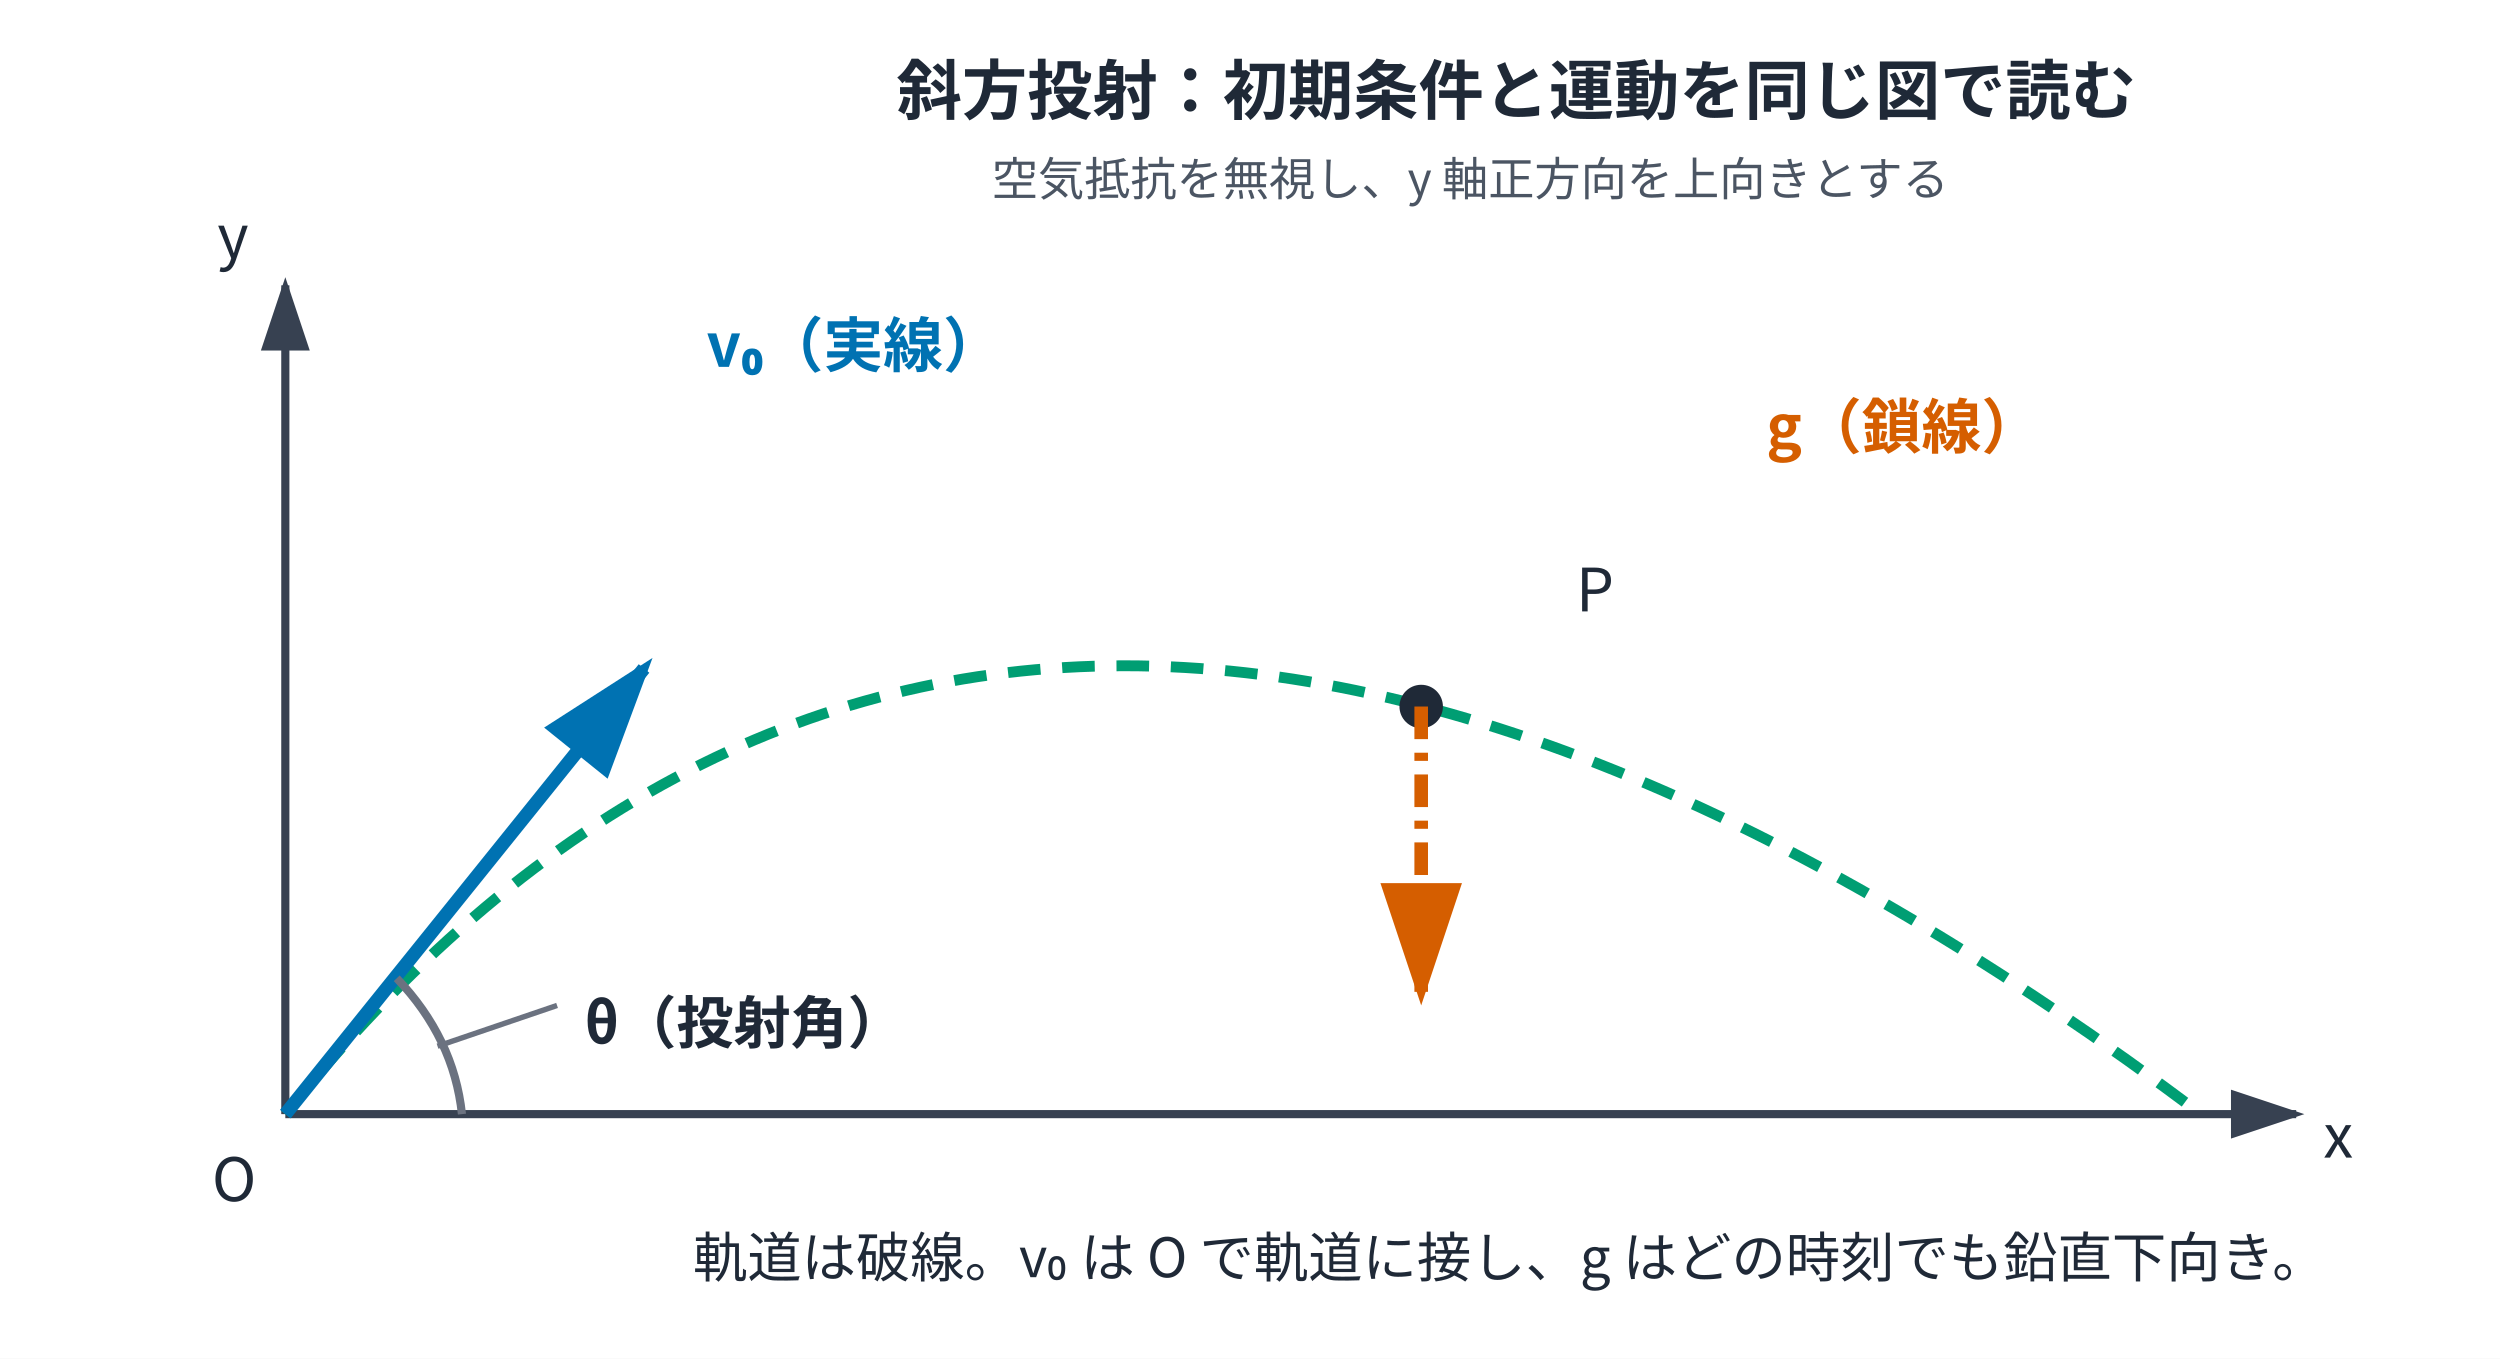
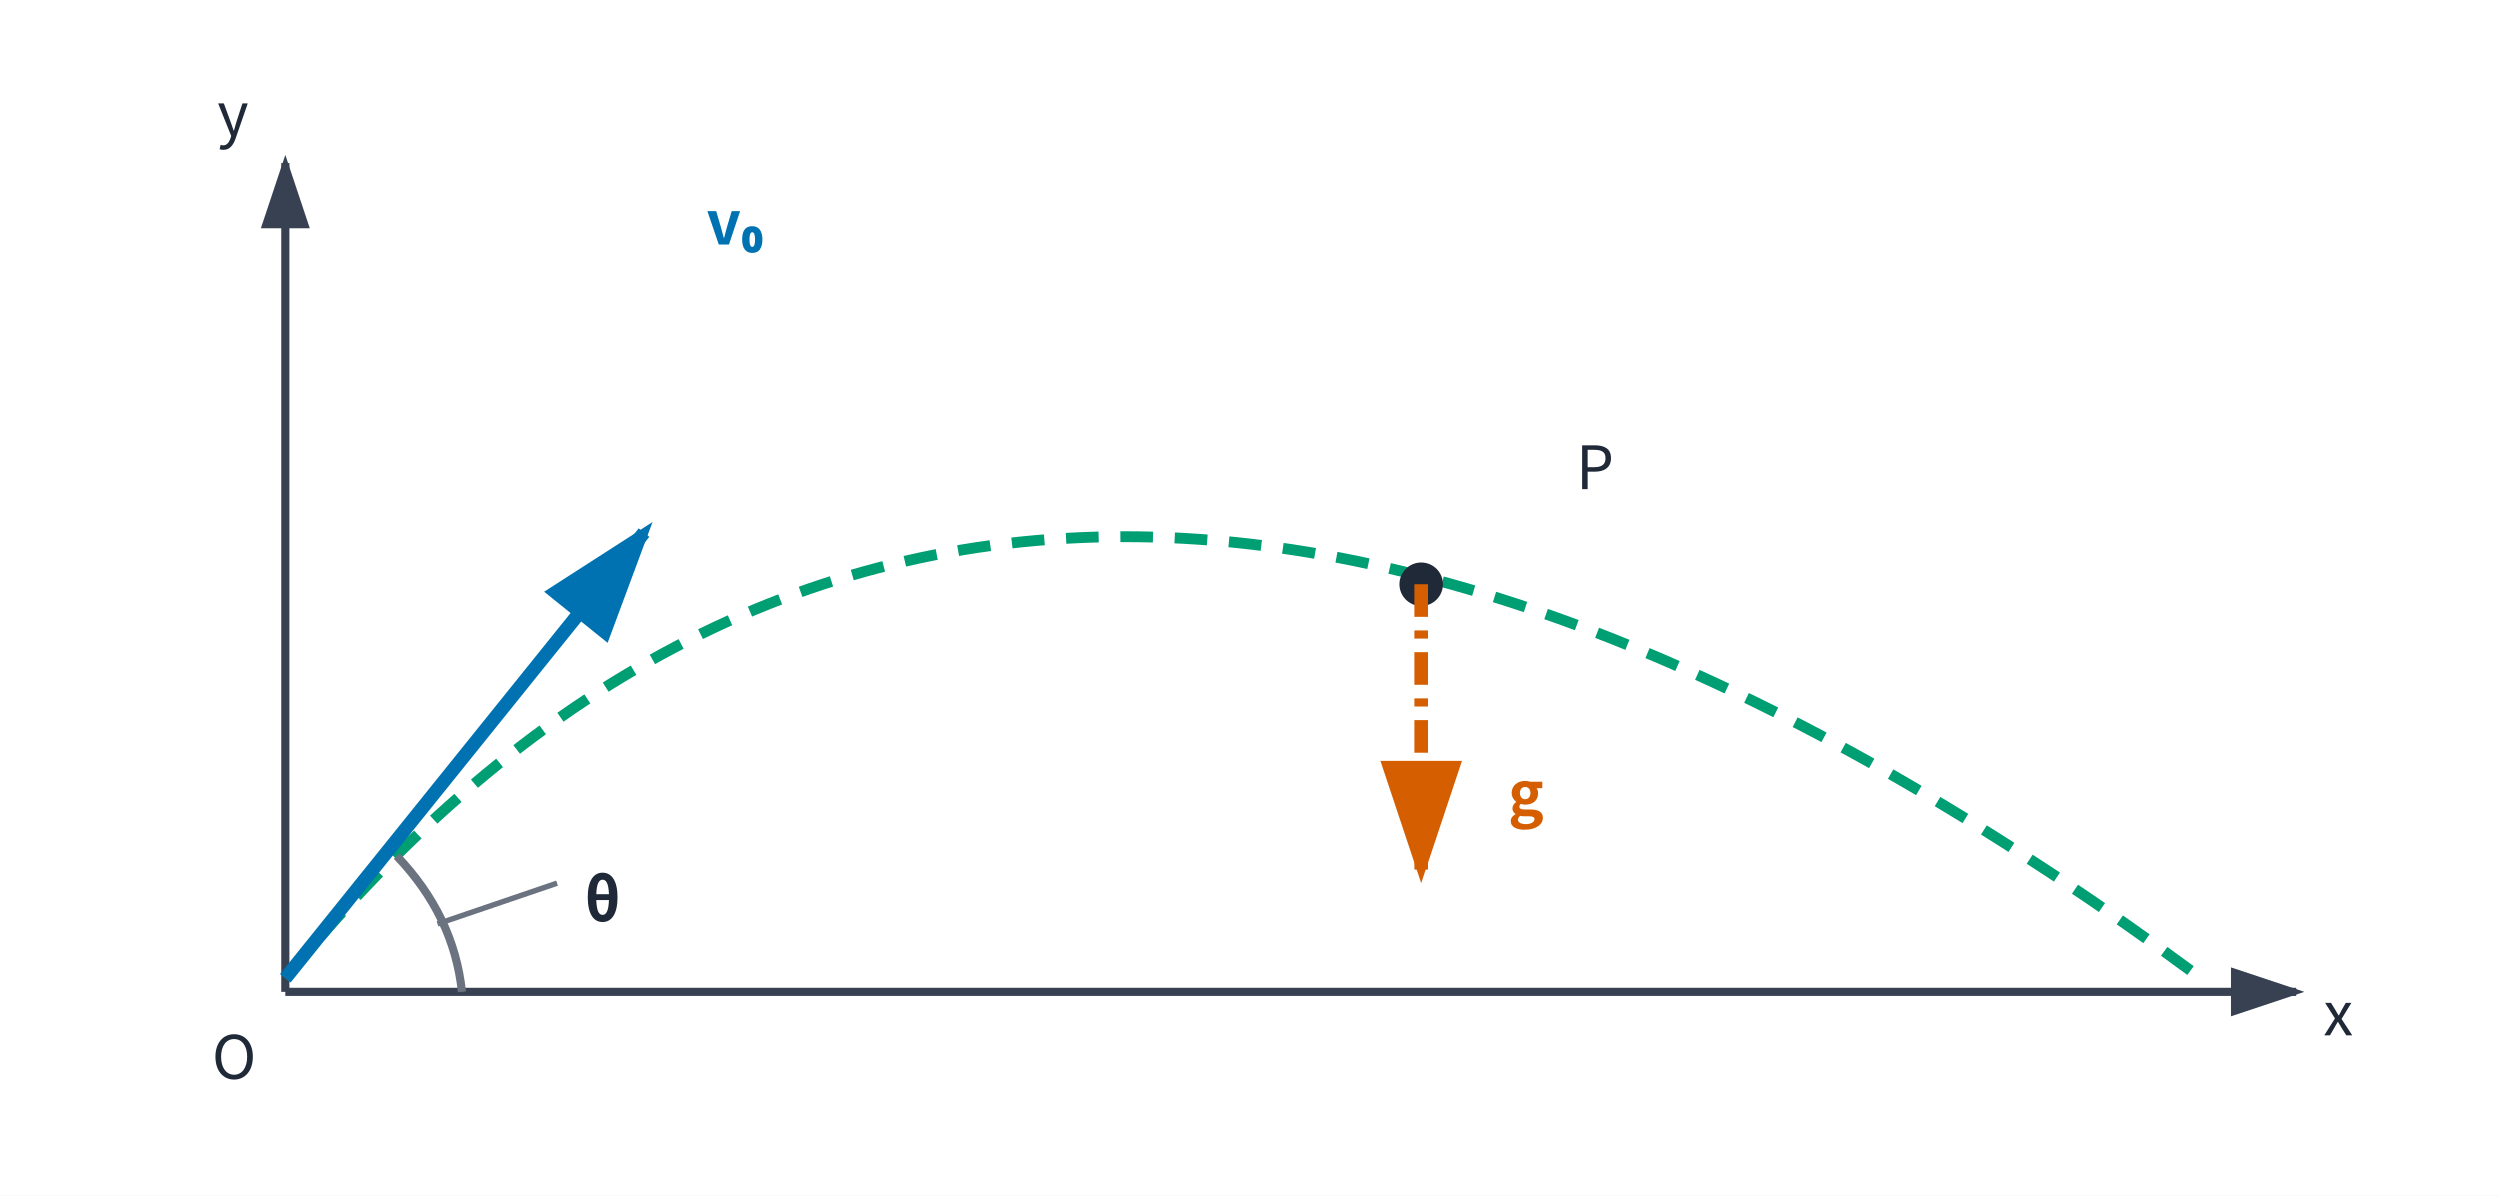
- <svg xmlns="http://www.w3.org/2000/svg" data-layout-lint="strict" viewBox="0 0 920 500" role="img" aria-labelledby="title desc">
-   <rect width="920" height="500" fill="white" />
+ <svg xmlns="http://www.w3.org/2000/svg" data-layout-lint="strict" viewBox="0 0 920 440" role="img" aria-labelledby="title desc">
+   <rect width="920" height="440" fill="white" />
  <defs>
    <marker id="arrow-neutral" markerWidth="10" markerHeight="10" refX="8" refY="3" orient="auto">
      <path d="M0,0 L0,6 L9,3 z" fill="#374151" />
    </marker>
    <marker id="arrow-blue" markerWidth="10" markerHeight="10" refX="8" refY="3" orient="auto">
      <path d="M0,0 L0,6 L9,3 z" fill="#0072B2" />
    </marker>
    <marker id="arrow-orange" markerWidth="10" markerHeight="10" refX="8" refY="3" orient="auto">
      <path d="M0,0 L0,6 L9,3 z" fill="#D55E00" />
    </marker>
  </defs>
-   <g font-family="Noto Sans CJK JP, sans-serif" fill="#1F2937">
-     <text x="330" y="42" font-size="24" font-weight="700">斜方投射：初期条件と運動を同じ図で読む</text>
-     <text x="365" y="72" font-size="17" fill="#4B5563">空気抵抗を無視し、y 軸正方向を上向きとする</text>
+   <line x1="105" y1="365" x2="845" y2="365" stroke="#374151" stroke-width="3" marker-end="url(#arrow-neutral)" />
+   <line x1="105" y1="365" x2="105" y2="60" stroke="#374151" stroke-width="3" marker-end="url(#arrow-neutral)" />
+   <path data-series-group="motion" data-series-label="trajectory" d="M105 360 Q370 35 810 360" fill="none" stroke="#009E73" stroke-width="4" stroke-dasharray="12 8" />
+   <line data-series-group="motion" data-series-label="v0" x1="105" y1="360" x2="237" y2="196" stroke="#0072B2" stroke-width="5" marker-end="url(#arrow-blue)" />
+   <path d="M170 365 Q167 337 146 315" fill="none" stroke="#6B7280" stroke-width="3" />
+   <line x1="205" y1="325" x2="161" y2="340" stroke="#6B7280" stroke-width="2" />
+   <circle cx="523" cy="215" r="8" fill="#1F2937" />
+   <line data-series-group="motion" data-series-label="g" x1="523" y1="215" x2="523" y2="320" stroke="#D55E00" stroke-width="5" stroke-dasharray="12 5 3 5" marker-end="url(#arrow-orange)" />
+   <g font-family="Noto Sans CJK JP, sans-serif" font-size="22" fill="#1F2937">
+     <text x="855" y="381">x</text>
+     <text x="80" y="50">y</text>
+     <text x="78" y="397">O</text>
+     <text x="580" y="180">P</text>
+     <text x="215" y="339" font-weight="700">θ</text>
+     <text x="260" y="90" fill="#0072B2" font-weight="700">v₀</text>
+     <text x="555" y="300" fill="#D55E00" font-weight="700">g</text>
  </g>
-   <line x1="105" y1="410" x2="845" y2="410" stroke="#374151" stroke-width="3" marker-end="url(#arrow-neutral)" />
-   <line x1="105" y1="410" x2="105" y2="105" stroke="#374151" stroke-width="3" marker-end="url(#arrow-neutral)" />
-   <path data-series-group="motion" data-series-label="trajectory" d="M105 410 Q370 80 810 410" fill="none" stroke="#009E73" stroke-width="4" stroke-dasharray="12 8" />
-   <line data-series-group="motion" data-series-label="v0" x1="105" y1="410" x2="237" y2="246" stroke="#0072B2" stroke-width="5" marker-end="url(#arrow-blue)" />
-   <path d="M170 410 Q167 382 146 360" fill="none" stroke="#6B7280" stroke-width="3" />
-   <line x1="205" y1="370" x2="161" y2="385" stroke="#6B7280" stroke-width="2" />
-   <text x="215" y="384" font-family="Noto Sans CJK JP, sans-serif" font-size="21" fill="#1F2937" font-weight="700">θ（投射角）</text>
-   <circle cx="523" cy="260" r="8" fill="#1F2937" />
-   <line data-series-group="motion" data-series-label="g" x1="523" y1="260" x2="523" y2="365" stroke="#D55E00" stroke-width="5" stroke-dasharray="12 5 3 5" marker-end="url(#arrow-orange)" />
-   <g font-family="Noto Sans CJK JP, sans-serif" font-size="22" fill="#1F2937">
-     <text x="855" y="426">x</text>
-     <text x="80" y="95">y</text>
-     <text x="78" y="442">O</text>
-     <text x="580" y="225">P</text>
-     <text x="260" y="135" fill="#0072B2" font-weight="700">v₀（実線）</text>
-     <text x="650" y="165" fill="#D55E00" font-weight="700">g（鎖線）</text>
-   </g>
-   <text x="255" y="470" font-family="Noto Sans CJK JP, sans-serif" font-size="20" fill="#1F2937">軌道は破線。v₀ は O で軌道に接し、g はどの時刻でも鉛直下向き。</text>
</svg>
